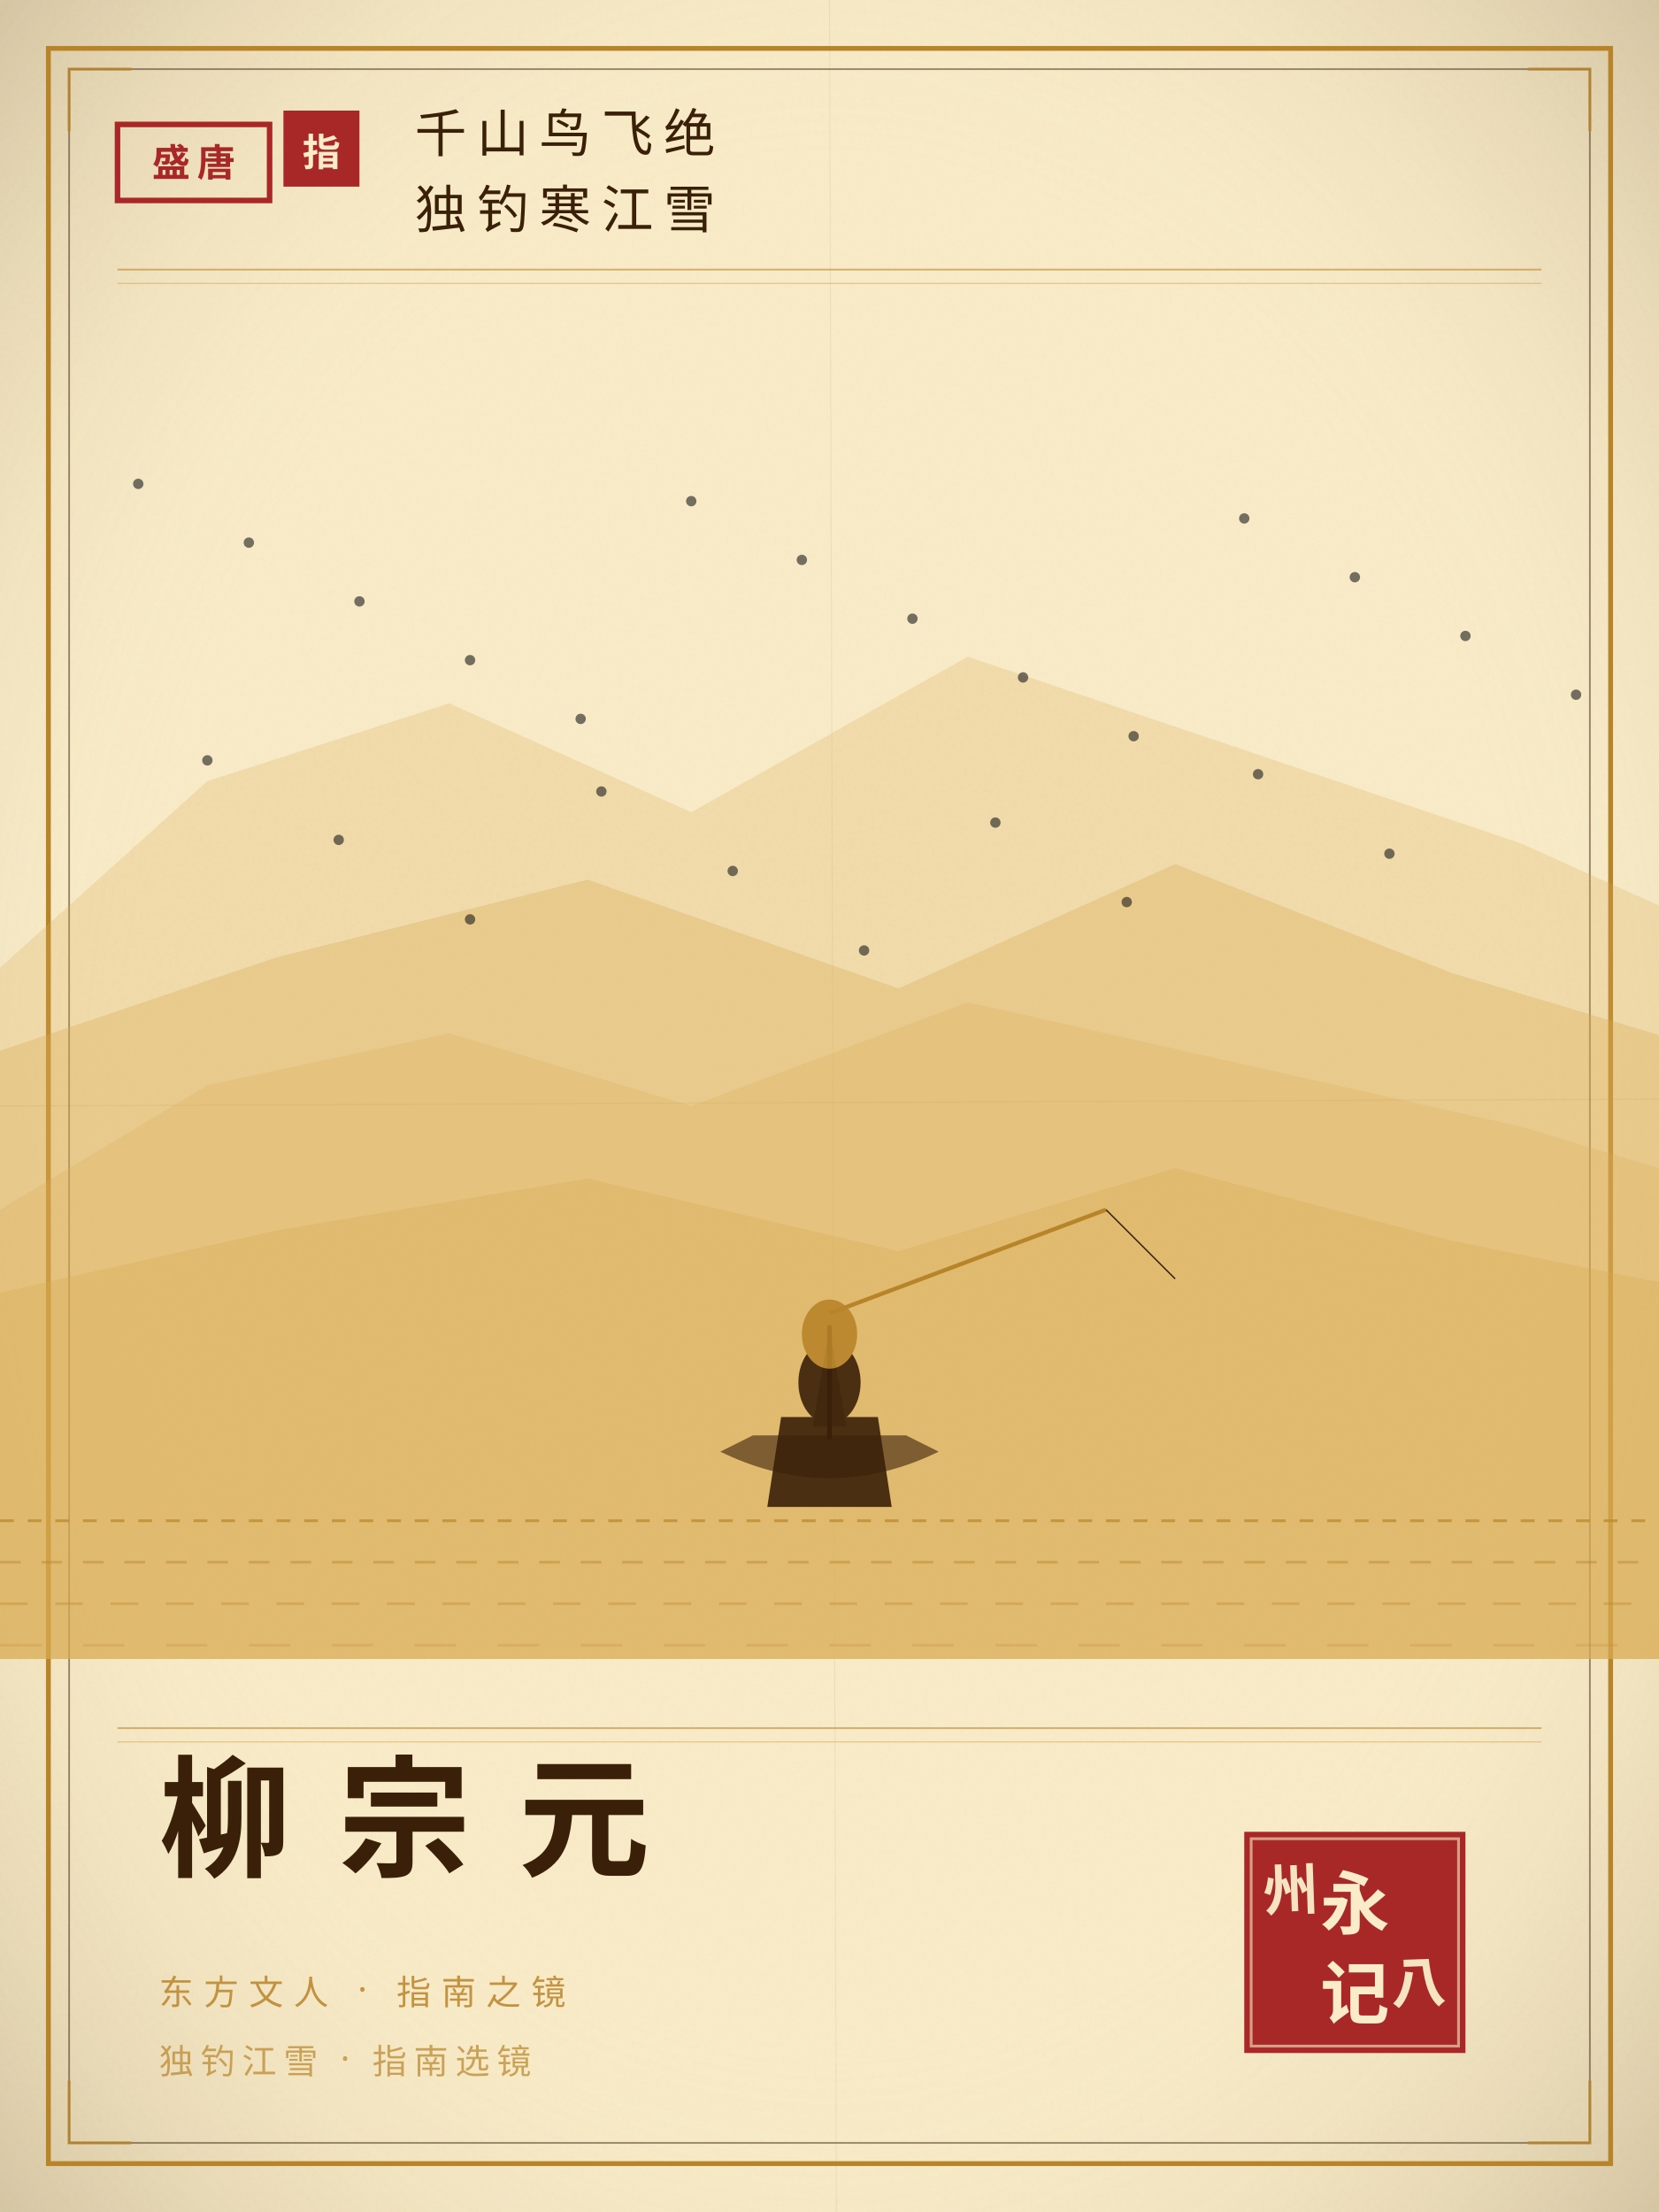
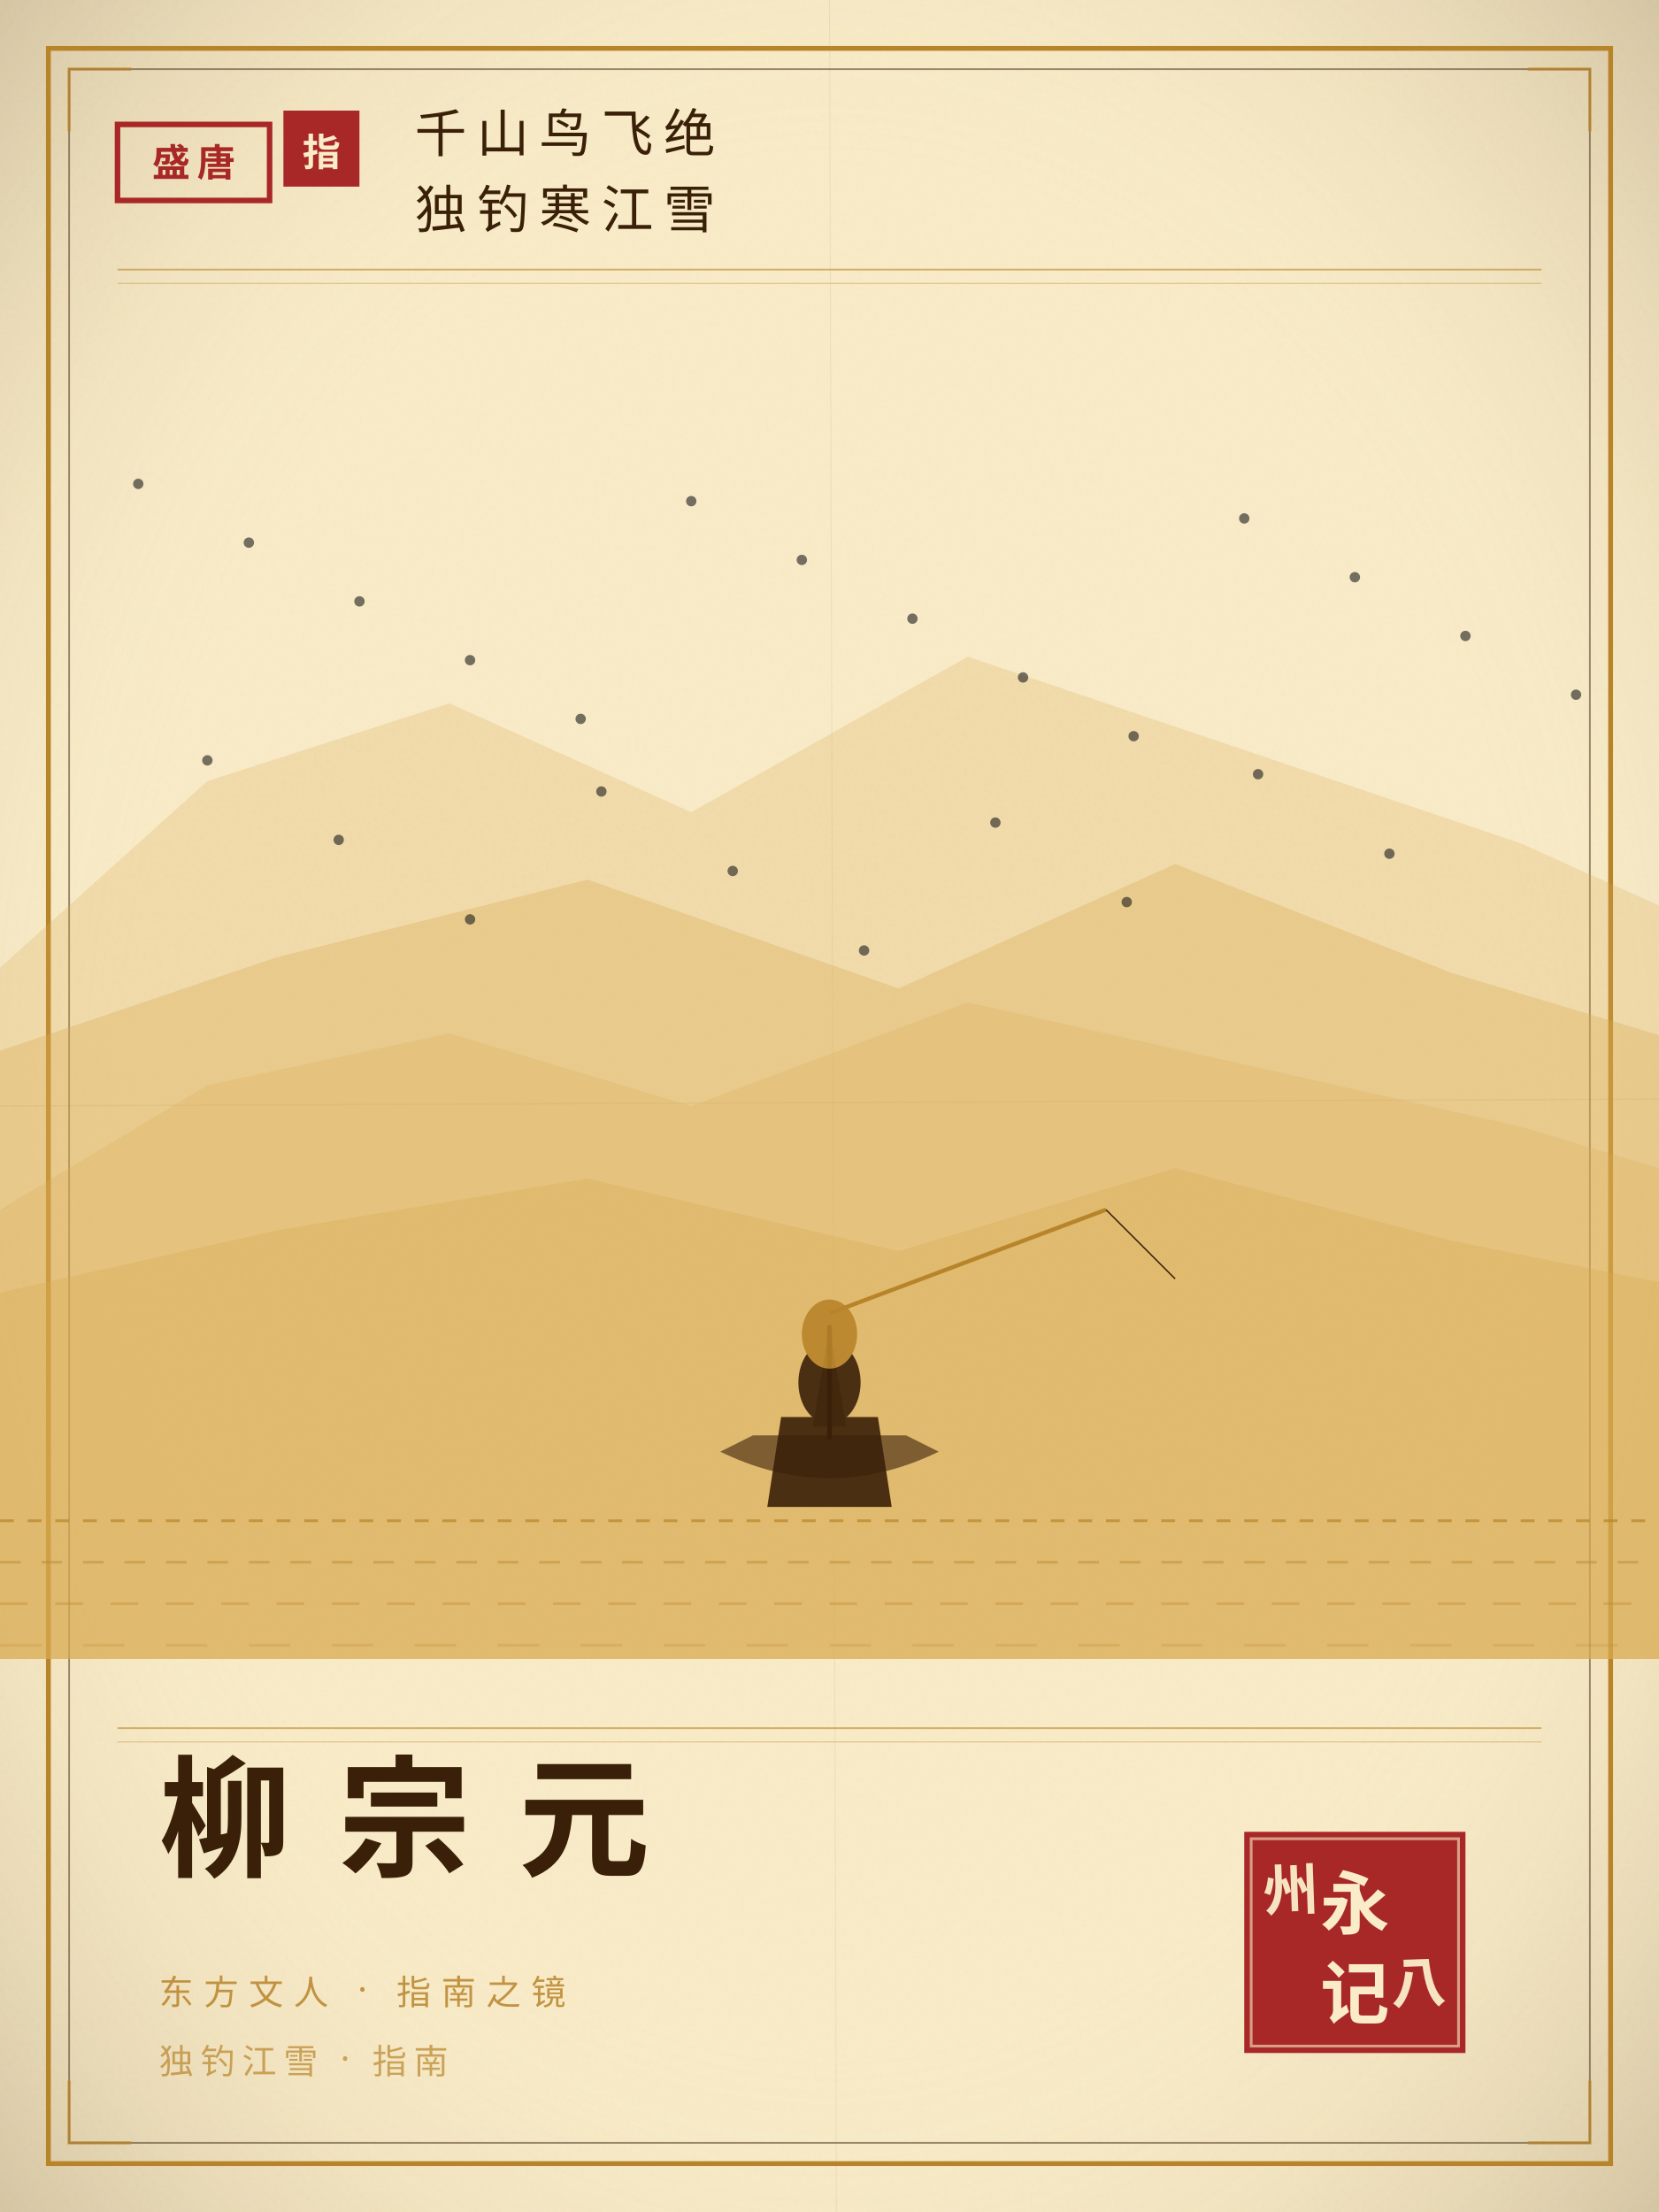
<svg xmlns="http://www.w3.org/2000/svg" viewBox="0 0 480 640" width="480" height="640" preserveAspectRatio="xMidYMid meet">
  <defs>
    <filter id="ink-113" x="-10%" y="-10%" width="120%" height="120%">
      <feTurbulence type="fractalNoise" baseFrequency="0.022" numOctaves="2" seed="113" result="noise" />
      <feDisplacementMap in="SourceGraphic" in2="noise" scale="2.4" />
    </filter>
    <filter id="ink-strong-113" x="-10%" y="-10%" width="120%" height="120%">
      <feTurbulence type="fractalNoise" baseFrequency="0.045" numOctaves="3" seed="120" result="noise" />
      <feDisplacementMap in="SourceGraphic" in2="noise" scale="3.6" />
    </filter>
    <filter id="wash-113" x="-20%" y="-20%" width="140%" height="140%">
      <feTurbulence type="fractalNoise" baseFrequency="0.018" numOctaves="2" seed="116" result="t" />
      <feDisplacementMap in="SourceGraphic" in2="t" scale="6" />
      <feGaussianBlur stdDeviation="0.6" />
    </filter>
    <filter id="haze-113">
      <feGaussianBlur stdDeviation="2.4" />
    </filter>
    <filter id="paper-113" x="0%" y="0%" width="100%" height="100%">
      <feTurbulence type="fractalNoise" baseFrequency="0.85" numOctaves="2" seed="124" result="grain" />
      <feColorMatrix in="grain" type="matrix" values="0 0 0 0 0.45                 0 0 0 0 0.35                 0 0 0 0 0.20                 0 0 0 0.10 0" />
    </filter>
  </defs>
  <rect x="0" y="0" width="480" height="640" fill="#faecc8" />
  <rect x="0" y="0" width="480" height="640" fill="#faecc8" filter="url(#paper-113)" opacity="0.55" />
  <radialGradient id="vignette-113" cx="50%" cy="50%" r="70%">
    <stop offset="60%" stop-color="#faecc8" stop-opacity="0" />
    <stop offset="100%" stop-color="#3a2008" stop-opacity="0.18" />
  </radialGradient>
  <rect x="0" y="0" width="480" height="640" fill="url(#vignette-113)" />
  <path d="M 0 320 L 480 318" stroke="#3a2008" stroke-width="0.4" opacity="0.08" />
  <path d="M 240 0 L 242 640" stroke="#3a2008" stroke-width="0.3" opacity="0.06" />
  <rect x="14" y="14" width="452" height="612" fill="none" stroke="#b8842a" stroke-width="1.4" />
  <rect x="20" y="20" width="440" height="600" fill="none" stroke="#3a2008" stroke-width="0.5" opacity="0.5" />
  <g stroke="#b8842a" stroke-width="0.9" fill="none" opacity="0.7">
    <path d="M 20 38 L 20 20 L 38 20" />
    <path d="M 442 20 L 460 20 L 460 38" />
    <path d="M 460 602 L 460 620 L 442 620" />
    <path d="M 38 620 L 20 620 L 20 602" />
  </g>
  <g>
    <g transform="translate(34 36)">
      <rect x="0" y="0" width="44" height="22" fill="none" stroke="#a82828" stroke-width="1.6" />
      <text x="22" y="15" text-anchor="middle" font-family="STKaiti, KaiTi, serif" font-size="11" fill="#a82828" letter-spacing="2" font-weight="600">盛唐</text>
    </g>
    <g transform="translate(82 32)">
      <rect x="0" y="0" width="22" height="22" fill="#a82828" />
      <text x="11" y="16" text-anchor="middle" font-family="serif" font-size="11" fill="#faecc8" font-weight="700">指</text>
    </g>
    <g transform="translate(120 44)">
      <text font-family="STKaiti, KaiTi, serif" font-size="15" fill="#3a2008" letter-spacing="3" font-weight="500">
        <tspan x="0" dy="0">千山鸟飞绝</tspan>
        <tspan x="0" dy="22">独钓寒江雪</tspan>
      </text>
    </g>
    <line x1="34" y1="78" x2="446" y2="78" stroke="#b8842a" stroke-width="0.5" opacity="0.6" />
    <line x1="34" y1="82" x2="446" y2="82" stroke="#b8842a" stroke-width="0.3" opacity="0.4" />
  </g>
  <g>
    <g filter="url(#haze-50)" opacity="0.7">
      <path d="M 0 280 L 60 226 L 130 203.5 L 200 235 L 280 190 L 360 217 L 440 244 L 480 262 L 480 480 L 0 480 Z" fill="#d8a850" opacity="0.35" />
      <path d="M 0 304 L 80 277 L 170 254.5 L 260 286 L 340 250 L 420 281.5 L 480 299.5 L 480 480 L 0 480 Z" fill="#d8a850" opacity="0.55" />
    </g>
    <g filter="url(#haze-50)" opacity="0.7">
      <path d="M 0 350 L 60 314 L 130 299 L 200 320 L 280 290 L 360 308 L 440 326 L 480 338 L 480 480 L 0 480 Z" fill="#d8a850" opacity="0.35" />
      <path d="M 0 374 L 80 356 L 170 341 L 260 362 L 340 338 L 420 359 L 480 371 L 480 480 L 0 480 Z" fill="#d8a850" opacity="0.55" />
    </g>
    <g stroke="#b8842a" stroke-width="0.8" fill="none" opacity="0.7">
      <path d="M 0 440 L 480 440" stroke-dasharray="4 4" />
      <path d="M 0 452 L 480 452" stroke-dasharray="6 6" opacity="0.6" />
      <path d="M 0 464 L 480 464" stroke-dasharray="8 8" opacity="0.45" />
      <path d="M 0 476 L 480 476" stroke-dasharray="12 12" opacity="0.3" />
    </g>
    <g stroke="#3a2008" stroke-width="1.4" fill="none" stroke-linecap="round">
      <path d="M 210 420 Q 240 434 270 420 L 262 416 L 218 416 Z" fill="#3a2008" opacity="0.6" />
      <line x1="240" y1="416" x2="240" y2="384" />
      <path d="M 240 388 L 244 412 L 236 412 Z" fill="#3a2008" opacity="0.5" />
    </g>
    <g transform="translate(240 400)" fill="#3a2008" opacity="0.9">
      <ellipse cx="0" cy="0" rx="9" ry="12" />
      <path d="M -14 10 L -18 36 L 18 36 L 14 10 Z" />
      <ellipse cx="0" cy="-14" rx="8" ry="10" fill="#b8842a" />
    </g>
    <line x1="240" y1="380" x2="320" y2="350" stroke="#b8842a" stroke-width="1.2" />
    <line x1="320" y1="350" x2="340" y2="370" stroke="#3a2008" stroke-width="0.4" />
    <circle cx="40" cy="140" r="1.5" fill="#1a1a1a" opacity="0.6" />
    <circle cx="72" cy="157" r="1.5" fill="#1a1a1a" opacity="0.6" />
    <circle cx="104" cy="174" r="1.5" fill="#1a1a1a" opacity="0.6" />
    <circle cx="136" cy="191" r="1.5" fill="#1a1a1a" opacity="0.6" />
    <circle cx="168" cy="208" r="1.5" fill="#1a1a1a" opacity="0.6" />
    <circle cx="200" cy="145" r="1.5" fill="#1a1a1a" opacity="0.6" />
    <circle cx="232" cy="162" r="1.5" fill="#1a1a1a" opacity="0.6" />
    <circle cx="264" cy="179" r="1.5" fill="#1a1a1a" opacity="0.6" />
    <circle cx="296" cy="196" r="1.5" fill="#1a1a1a" opacity="0.6" />
    <circle cx="328" cy="213" r="1.5" fill="#1a1a1a" opacity="0.6" />
    <circle cx="360" cy="150" r="1.5" fill="#1a1a1a" opacity="0.6" />
    <circle cx="392" cy="167" r="1.5" fill="#1a1a1a" opacity="0.6" />
    <circle cx="424" cy="184" r="1.5" fill="#1a1a1a" opacity="0.6" />
    <circle cx="456" cy="201" r="1.5" fill="#1a1a1a" opacity="0.6" />
    <circle cx="60" cy="220" r="1.5" fill="#1a1a1a" opacity="0.6" />
    <circle cx="98" cy="243" r="1.5" fill="#1a1a1a" opacity="0.6" />
    <circle cx="136" cy="266" r="1.5" fill="#1a1a1a" opacity="0.6" />
    <circle cx="174" cy="229" r="1.5" fill="#1a1a1a" opacity="0.6" />
    <circle cx="212" cy="252" r="1.5" fill="#1a1a1a" opacity="0.6" />
    <circle cx="250" cy="275" r="1.5" fill="#1a1a1a" opacity="0.6" />
    <circle cx="288" cy="238" r="1.5" fill="#1a1a1a" opacity="0.6" />
    <circle cx="326" cy="261" r="1.5" fill="#1a1a1a" opacity="0.6" />
    <circle cx="364" cy="224" r="1.5" fill="#1a1a1a" opacity="0.6" />
    <circle cx="402" cy="247" r="1.5" fill="#1a1a1a" opacity="0.6" />
  </g>
  <g>
    <line x1="34" y1="500" x2="446" y2="500" stroke="#b8842a" stroke-width="0.5" opacity="0.6" />
    <line x1="34" y1="504" x2="446" y2="504" stroke="#b8842a" stroke-width="0.3" opacity="0.4" />
    <g transform="translate(46 540)">
      <text font-family="STKaiti, KaiTi, serif" font-size="38" fill="#3a2008" letter-spacing="14" font-weight="700">柳宗元</text>
      <text x="0" y="40" font-family="STKaiti, KaiTi, serif" font-size="10" fill="#b8842a" letter-spacing="3" opacity="0.85">东方文人 · 指南之镜</text>
    </g>
    <g transform="translate(360 530)">
      <rect x="0" y="0" width="64" height="64" fill="#a82828" filter="url(#ink-40)" />
      <rect x="2" y="2" width="60" height="60" fill="none" stroke="#faecc8" stroke-width="0.8" opacity="0.6" />
      <text x="32" y="28" text-anchor="middle" font-family="serif" font-size="20" fill="#faecc8" font-weight="900">永</text>
      <text x="32" y="54" text-anchor="middle" font-family="serif" font-size="20" fill="#faecc8" font-weight="900">记</text>
      <g transform="rotate(-2 32 32)" opacity="0.95">
        <text x="14" y="22" text-anchor="middle" font-family="serif" font-size="16" fill="#faecc8" font-weight="900">州</text>
        <text x="50" y="50" text-anchor="middle" font-family="serif" font-size="16" fill="#faecc8" font-weight="900">八</text>
      </g>
    </g>
  </g>
  <g transform="translate(46 600)">
-     <text font-family="STKaiti, KaiTi, serif" font-size="10" fill="#b8842a" letter-spacing="2" opacity="0.7">独钓江雪 · 指南选镜</text>
+     <text font-family="STKaiti, KaiTi, serif" font-size="10" fill="#b8842a" letter-spacing="2" opacity="0.7">独钓江雪 · 指南</text>
  </g>
</svg>
